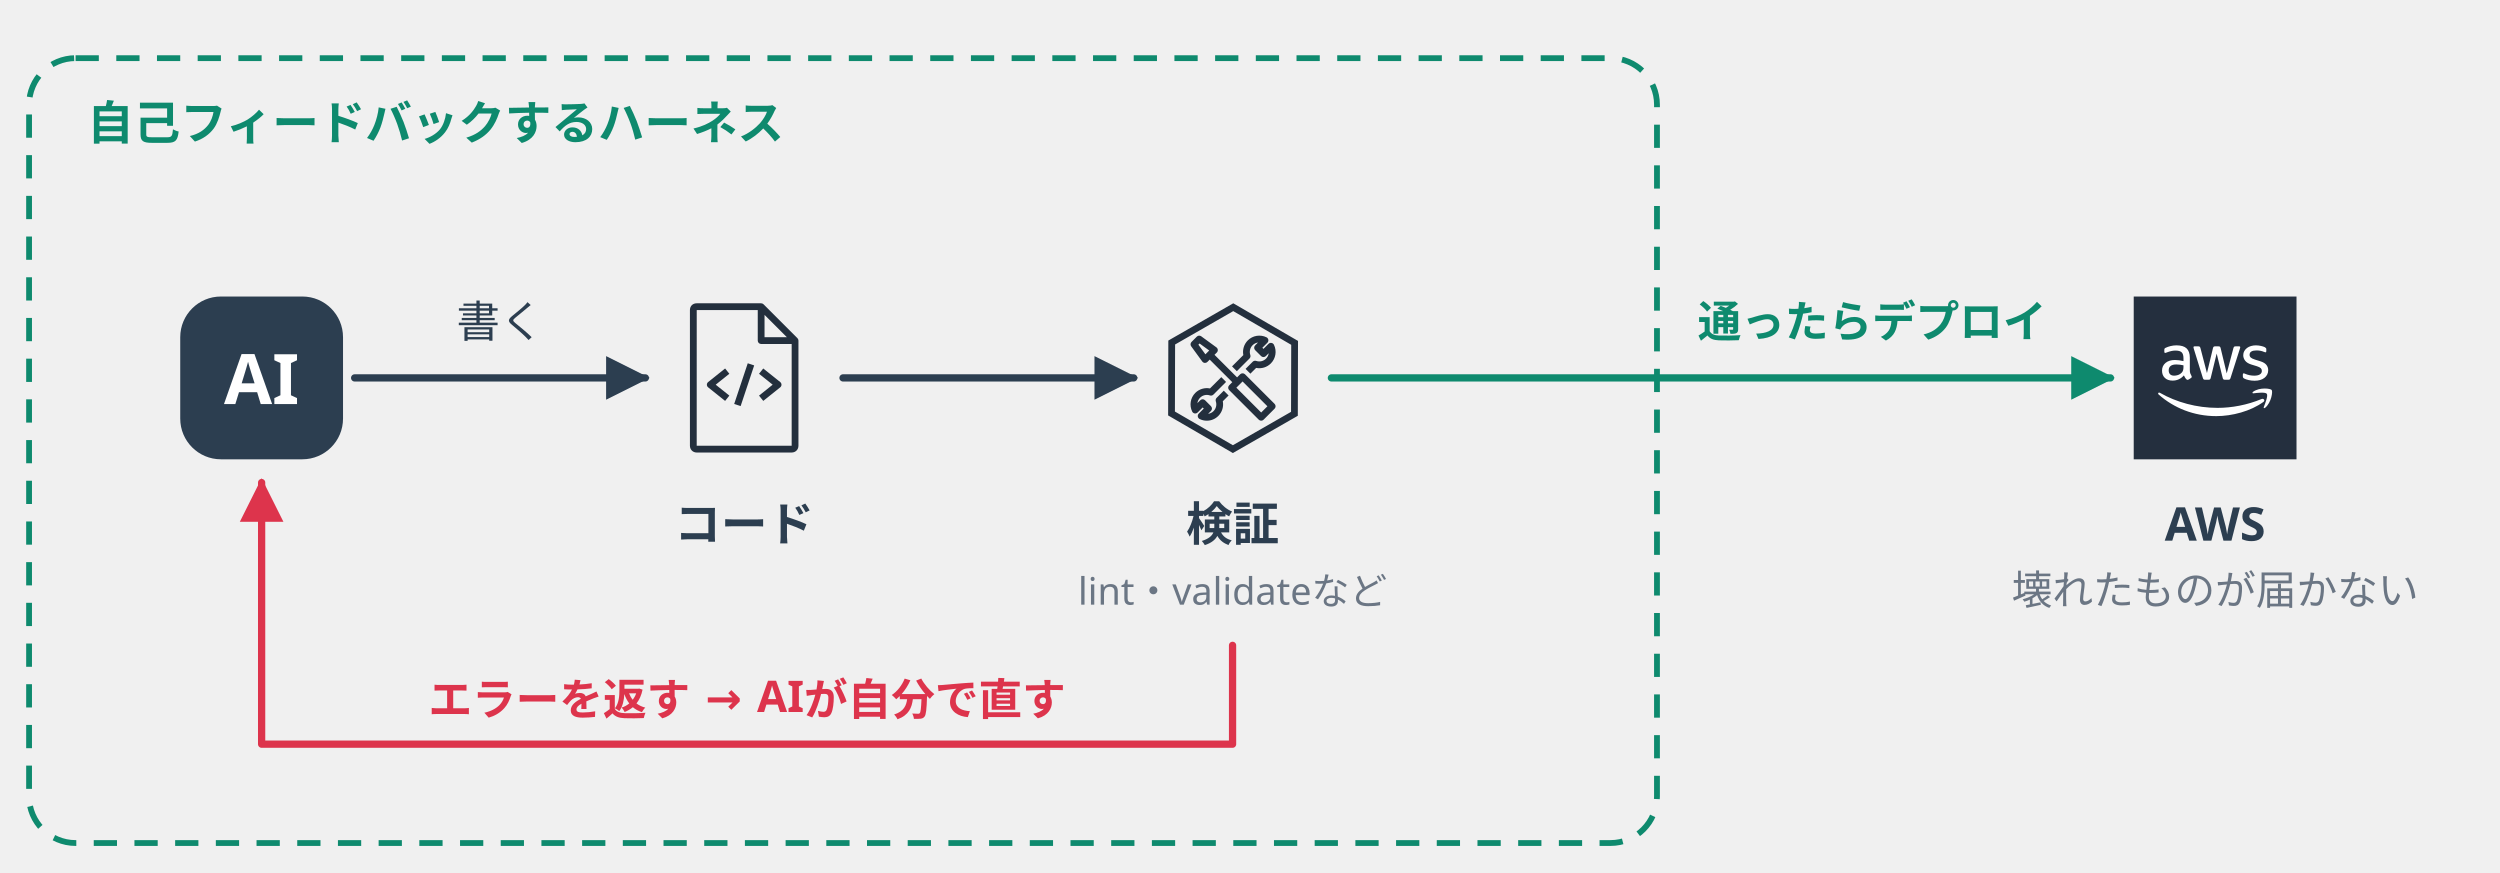
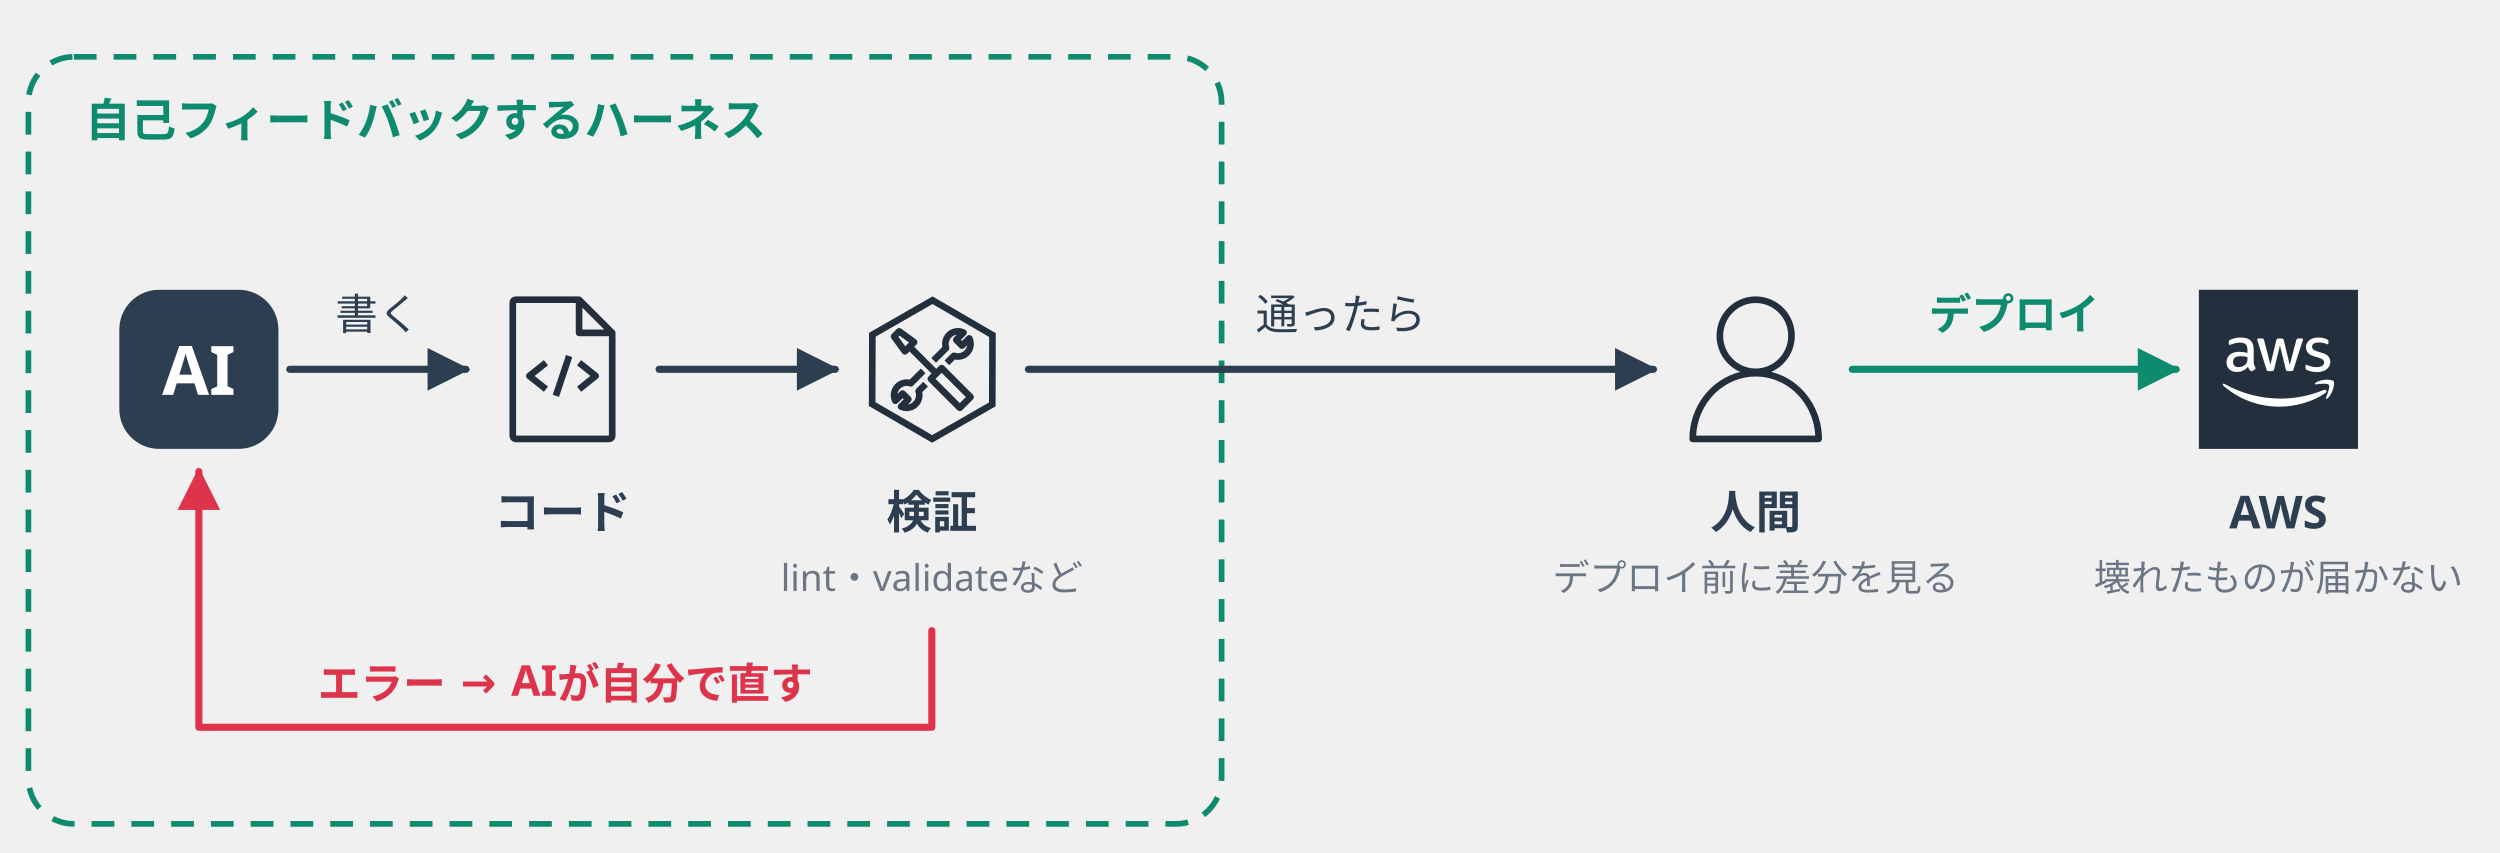
- <svg xmlns="http://www.w3.org/2000/svg" viewBox="0 0 860 300" width="100%" role="img" aria-label="AIが書いたコードを検証し、エラーがあればAIが自分で直す。検証を通ったものだけがデプロイされる">
+ <svg xmlns="http://www.w3.org/2000/svg" viewBox="0 0 880 300" width="100%" role="img" aria-label="AIが書いたコードを検証し、エラーがあればAIが自分で直す。検証を通ったら、人間がデプロイ前に差分を見てからデプロイする">
  <defs>
    <marker id="a-i" viewBox="0 0 10 10" refX="9" refY="5" markerWidth="6" markerHeight="6" orient="auto-start-reverse">
      <path d="M0,0 L10,5 L0,10 z" fill="#2c3e50" />
    </marker>
    <marker id="a-g" viewBox="0 0 10 10" refX="9" refY="5" markerWidth="6" markerHeight="6" orient="auto-start-reverse">
      <path d="M0,0 L10,5 L0,10 z" fill="#0E8A6E" />
    </marker>
    <marker id="a-r" viewBox="0 0 10 10" refX="9" refY="5" markerWidth="6" markerHeight="6" orient="auto-start-reverse">
      <path d="M0,0 L10,5 L0,10 z" fill="#DD344C" />
    </marker>
    <marker id="a-x" viewBox="0 0 10 10" refX="9" refY="5" markerWidth="6" markerHeight="6" orient="auto-start-reverse">
      <path d="M0,0 L10,5 L0,10 z" fill="#8a94a3" />
    </marker>
  </defs>
-   <rect x="10" y="20" width="560" height="270" rx="16" fill="none" stroke="#0E8A6E" stroke-width="2" stroke-dasharray="8 6" />
+   <rect x="10" y="20" width="420" height="270" rx="16" fill="none" stroke="#0E8A6E" stroke-width="2" stroke-dasharray="8 6" />
  <text x="30" y="48" font-family="'Noto Sans JP', 'Hiragino Sans', sans-serif" font-size="16" font-weight="bold" fill="#0E8A6E" text-anchor="start">自己フィードバックするハーネス</text>
-   <rect x="62" y="102" width="56" height="56" rx="14" fill="#2c3e50" />
-   <text x="90" y="139" font-family="'Noto Sans JP', 'Hiragino Sans', sans-serif" font-size="24" font-weight="bold" fill="#ffffff" text-anchor="middle">AI</text>
-   <path d="M122,130 L222,130" fill="none" stroke="#2c3e50" stroke-width="2.5" stroke-linejoin="round" stroke-linecap="round" marker-end="url(#a-i)" />
-   <text x="172" y="116" font-family="'Noto Sans JP', 'Hiragino Sans', sans-serif" font-size="15" font-weight="normal" fill="#2c3e50" text-anchor="middle">書く</text>
-   <svg x="228" y="102" width="56" height="56" viewBox="0 0 48 48">
+   <rect x="42" y="102" width="56" height="56" rx="14" fill="#2c3e50" />
+   <text x="70" y="139" font-family="'Noto Sans JP', 'Hiragino Sans', sans-serif" font-size="24" font-weight="bold" fill="#ffffff" text-anchor="middle">AI</text>
+   <path d="M102,130 L164,130" fill="none" stroke="#2c3e50" stroke-width="2.5" stroke-linejoin="round" stroke-linecap="round" marker-end="url(#a-i)" />
+   <text x="133" y="116" font-family="'Noto Sans JP', 'Hiragino Sans', sans-serif" font-size="15" font-weight="normal" fill="#2c3e50" text-anchor="middle">書く</text>
+   <svg x="170" y="102" width="56" height="56" viewBox="0 0 48 48">
    <g id="code77-Icon-Resource/General-Resource/Res_Source-Code_48" stroke="none" stroke-width="1" fill="none" fill-rule="evenodd">
      <path d="M25.052,19.684 L26.948,20.317 L22.948,32.317 L21.052,31.684 L25.052,19.684 Z M34.625,25.22 C34.863,25.409 35,25.697 35,26 C35,26.304 34.863,26.592 34.625,26.781 L29.625,30.781 L28.375,29.22 L32.4,26 L28.375,22.781 L29.625,21.22 L34.625,25.22 Z M19.625,22.781 L15.601,26 L19.625,29.22 L18.375,30.781 L13.375,26.781 C13.138,26.592 13,26.304 13,26 C13,25.697 13.138,25.409 13.375,25.22 L18.375,21.22 L19.625,22.781 Z M10,44 L10.007,4 L28,4 L28,13 C28,13.552 28.448,14 29,14 L38,14 L38,44 L10,44 Z M30,5.414 L36.586,12 L30,12 L30,5.414 Z M39.707,12.293 L29.707,2.293 C29.52,2.105 29.266,2 29,2 L10,2 C8.823,2 8,2.822 8,4 L8,44 C8,45.14 8.86,46 10,46 L38,46 C39.141,46 40,45.14 40,44 L40,13 C40,12.734 39.895,12.48 39.707,12.293 L39.707,12.293 Z" id="code77-Fill-1" fill="#232F3D" />
    </g>
  </svg>
-   <text x="256" y="186" font-family="'Noto Sans JP', 'Hiragino Sans', sans-serif" font-size="16" font-weight="bold" fill="#2c3e50" text-anchor="middle">コード</text>
-   <path d="M290,130 L390,130" fill="none" stroke="#2c3e50" stroke-width="2.5" stroke-linejoin="round" stroke-linecap="round" marker-end="url(#a-i)" />
-   <svg x="396" y="102" width="56" height="56" viewBox="0 0 48 48">
+   <text x="198" y="186" font-family="'Noto Sans JP', 'Hiragino Sans', sans-serif" font-size="16" font-weight="bold" fill="#2c3e50" text-anchor="middle">コード</text>
+   <path d="M232,130 L294,130" fill="none" stroke="#2c3e50" stroke-width="2.5" stroke-linejoin="round" stroke-linecap="round" marker-end="url(#a-i)" />
+   <svg x="300" y="102" width="56" height="56" viewBox="0 0 48 48">
    <g id="toolkit78-Icon-Resource/General-Resource/Res_Toolkit_48" stroke="none" stroke-width="1" fill="none" fill-rule="evenodd">
      <path d="M32.438,34.203 L25.12,26.884 L26.957,25.047 L34.275,32.366 L32.438,34.203 Z M13.922,14.201 L14.273,13.85 L17.117,15.924 L15.996,17.045 L13.922,14.201 Z M27.664,22.926 C27.289,22.551 26.625,22.551 26.25,22.926 L25.331,23.845 L18.677,17.191 L19.357,16.512 C19.564,16.305 19.669,16.018 19.647,15.727 C19.625,15.435 19.475,15.169 19.239,14.997 L14.759,11.73 C14.362,11.441 13.812,11.483 13.463,11.831 L11.903,13.391 C11.554,13.74 11.511,14.29 11.802,14.687 L15.069,19.167 C15.241,19.403 15.507,19.553 15.799,19.575 C15.825,19.577 15.851,19.578 15.876,19.578 C16.141,19.578 16.395,19.474 16.584,19.285 L17.263,18.605 L23.917,25.259 L22.999,26.177 C22.608,26.567 22.608,27.2 22.999,27.591 L31.731,36.324 C31.918,36.512 32.172,36.617 32.438,36.617 C32.704,36.617 32.958,36.512 33.145,36.324 L36.396,33.073 C36.787,32.682 36.787,32.05 36.396,31.659 L27.664,22.926 Z M27.176,17.271 C26.874,15.72 27.359,14.077 28.492,12.944 C29.939,11.494 32.154,11.125 34,12.022 C34.29,12.164 34.495,12.437 34.548,12.756 C34.602,13.075 34.498,13.4 34.269,13.629 L32.786,15.112 L33.115,15.442 L34.596,13.961 C34.825,13.732 35.149,13.629 35.467,13.682 C35.786,13.734 36.059,13.937 36.201,14.227 C37.105,16.069 36.738,18.282 35.286,19.733 C34.133,20.886 32.517,21.364 30.953,21.05 L29.25,22.754 L27.836,21.34 L29.946,19.228 C30.214,18.959 30.613,18.867 30.976,18.989 C32.001,19.34 33.109,19.081 33.872,18.319 C34.315,17.876 34.584,17.311 34.666,16.72 L33.821,17.564 C33.633,17.752 33.379,17.857 33.114,17.857 L33.113,17.857 C32.847,17.857 32.593,17.752 32.406,17.563 L30.665,15.817 C30.275,15.427 30.275,14.794 30.666,14.404 L31.505,13.564 C30.913,13.646 30.348,13.916 29.906,14.358 C29.155,15.109 28.892,16.244 29.236,17.248 C29.359,17.609 29.266,18.01 28.997,18.279 L25.261,22.015 L23.847,20.6 L27.176,17.271 Z M22.828,29.18 L21.124,30.885 C21.425,32.438 20.938,34.082 19.8,35.213 C18.884,36.134 17.658,36.619 16.414,36.619 C15.696,36.619 14.971,36.458 14.296,36.126 C14.007,35.983 13.804,35.71 13.751,35.391 C13.699,35.073 13.802,34.749 14.031,34.521 L15.512,33.04 L15.185,32.713 L13.704,34.194 C13.475,34.423 13.147,34.524 12.834,34.474 C12.515,34.421 12.242,34.218 12.099,33.929 C11.193,32.088 11.561,29.875 13.014,28.423 C14.147,27.285 15.79,26.799 17.341,27.105 L20.674,23.773 L22.088,25.187 L18.348,28.927 C18.078,29.197 17.675,29.29 17.315,29.165 C16.312,28.817 15.179,29.08 14.43,29.835 C13.985,30.279 13.714,30.845 13.633,31.436 L14.478,30.592 C14.869,30.201 15.501,30.201 15.892,30.592 L17.633,32.333 C18.024,32.724 18.024,33.356 17.633,33.747 L16.787,34.594 C17.379,34.514 17.944,34.243 18.386,33.799 C19.143,33.046 19.408,31.913 19.064,30.907 C18.941,30.547 19.034,30.146 19.303,29.877 L21.414,27.766 L22.828,29.18 Z M41.243,34.008 L24.095,43.846 L7.003,33.915 L7.057,14.146 L24.204,4.308 L41.295,14.24 L41.243,34.008 Z M24.209,2 L5.061,12.986 L5,35.063 L24.089,46.154 L43.239,35.168 L43.299,13.092 L24.209,2 Z" id="toolkit78-Fill-19" fill="#232F3D" />
    </g>
  </svg>
-   <text x="424" y="186" font-family="'Noto Sans JP', 'Hiragino Sans', sans-serif" font-size="16" font-weight="bold" fill="#2c3e50" text-anchor="middle">検証</text>
-   <text x="424" y="208" font-family="'Noto Sans JP', 'Hiragino Sans', sans-serif" font-size="13" font-weight="normal" fill="#6b7684" text-anchor="middle">lint・validateなど</text>
-   <path d="M424,222 L424,256 L90,256 L90,166" fill="none" stroke="#DD344C" stroke-width="2.5" stroke-linejoin="round" stroke-linecap="round" marker-end="url(#a-r)" />
-   <text x="257" y="246" font-family="'Noto Sans JP', 'Hiragino Sans', sans-serif" font-size="15" font-weight="bold" fill="#DD344C" text-anchor="middle">エラーを返す → AIが自分で直す</text>
-   <path d="M458,130 L726,130" fill="none" stroke="#0E8A6E" stroke-width="2.5" stroke-linejoin="round" stroke-linecap="round" marker-end="url(#a-g)" />
-   <text x="584" y="116" font-family="'Noto Sans JP', 'Hiragino Sans', sans-serif" font-size="15" font-weight="bold" fill="#0E8A6E" text-anchor="start">通ったらデプロイ</text>
-   <svg x="734" y="102" width="56" height="56" viewBox="0 0 40 40">
-     <g id="cloud79-Icon-Architecture-Group/32/AWS-Cloud-logo_32" stroke="none" stroke-width="1" fill="none" fill-rule="evenodd">
-       <rect id="cloud79-Rectangle" fill="#242F3E" x="0" y="0" width="40" height="40" />
-       <path d="M32.698,23.901 C33.059,24.37 32.298,26.3 31.957,27.164 C31.853,27.426 32.075,27.529 32.307,27.332 C33.82,26.048 34.212,23.357 33.901,22.969 C33.594,22.583 30.95,22.252 29.338,23.401 C29.089,23.578 29.132,23.822 29.407,23.79 C30.315,23.678 32.338,23.433 32.698,23.901 L32.698,23.901 Z M31.856,25.91 C32.374,25.532 31.93,24.969 31.402,25.19 C27.889,26.654 24.075,27.363 20.602,27.363 C15.459,27.363 10.475,25.974 6.446,23.668 C6.094,23.466 5.833,23.823 6.127,24.082 C9.86,27.398 14.796,29.391 20.274,29.391 C24.184,29.391 28.725,28.183 31.856,25.91 L31.856,25.91 Z M29.712,20.695 C29.214,20.695 28.727,20.642 28.253,20.534 C27.777,20.425 27.413,20.302 27.16,20.161 C27.005,20.077 26.908,19.989 26.869,19.903 C26.831,19.815 26.811,19.729 26.811,19.643 L26.811,19.174 C26.811,18.98 26.884,18.881 27.027,18.881 C27.082,18.881 27.14,18.894 27.2,18.914 C27.261,18.937 27.341,18.969 27.441,19.012 C27.761,19.153 28.108,19.26 28.485,19.336 C28.861,19.411 29.236,19.449 29.611,19.449 C30.208,19.449 30.669,19.347 30.995,19.141 C31.322,18.937 31.484,18.646 31.484,18.268 C31.484,18.008 31.399,17.793 31.227,17.619 C31.056,17.445 30.738,17.286 30.275,17.134 L28.9,16.713 C28.203,16.497 27.698,16.184 27.383,15.775 C27.068,15.363 26.911,14.916 26.911,14.428 C26.911,14.041 26.996,13.699 27.169,13.401 C27.339,13.104 27.564,12.851 27.845,12.64 C28.13,12.43 28.459,12.272 28.834,12.162 C29.208,12.055 29.606,12 30.026,12 C30.236,12 30.449,12.014 30.666,12.041 C30.881,12.067 31.085,12.103 31.278,12.146 C31.471,12.191 31.651,12.239 31.816,12.292 C31.982,12.347 32.114,12.401 32.215,12.454 C32.346,12.529 32.439,12.605 32.496,12.681 C32.551,12.756 32.579,12.858 32.579,12.989 L32.579,13.425 C32.579,13.62 32.507,13.716 32.362,13.716 C32.285,13.716 32.165,13.68 31.998,13.604 C31.458,13.365 30.848,13.248 30.177,13.248 C29.635,13.248 29.214,13.334 28.916,13.506 C28.617,13.68 28.468,13.955 28.468,14.333 C28.468,14.591 28.562,14.81 28.751,14.988 C28.939,15.166 29.286,15.336 29.795,15.499 L31.137,15.921 C31.822,16.135 32.311,16.433 32.603,16.809 C32.897,17.188 33.044,17.619 33.044,18.104 C33.044,18.505 32.961,18.864 32.794,19.182 C32.628,19.501 32.399,19.772 32.105,19.999 C31.813,20.226 31.463,20.398 31.054,20.517 C30.644,20.637 30.197,20.695 29.712,20.695 L29.712,20.695 Z M17.547,20.451 C17.381,20.451 17.26,20.424 17.182,20.364 C17.104,20.303 17.038,20.183 16.983,19.999 L14.761,12.842 C14.708,12.658 14.679,12.535 14.679,12.471 C14.679,12.32 14.757,12.244 14.912,12.244 L15.839,12.244 C16.016,12.244 16.14,12.274 16.213,12.334 C16.284,12.392 16.347,12.512 16.402,12.698 L17.993,18.818 L19.47,12.698 C19.514,12.512 19.574,12.392 19.651,12.334 C19.728,12.274 19.855,12.244 20.031,12.244 L20.796,12.244 C20.971,12.244 21.098,12.274 21.176,12.334 C21.253,12.392 21.314,12.512 21.358,12.698 L22.851,18.899 L24.491,12.698 C24.546,12.512 24.609,12.392 24.681,12.334 C24.754,12.274 24.877,12.244 25.054,12.244 L25.932,12.244 C26.088,12.244 26.165,12.32 26.165,12.471 C26.165,12.512 26.158,12.562 26.149,12.615 C26.136,12.671 26.116,12.746 26.081,12.842 L23.795,19.999 C23.74,20.183 23.673,20.303 23.595,20.364 C23.518,20.424 23.396,20.451 23.231,20.451 L22.418,20.451 C22.242,20.451 22.115,20.421 22.038,20.357 C21.961,20.292 21.9,20.166 21.856,19.984 L20.38,14.024 L18.923,19.984 C18.879,20.166 18.817,20.292 18.74,20.357 C18.662,20.421 18.536,20.451 18.359,20.451 L17.547,20.451 Z M9.939,19.449 C10.25,19.449 10.575,19.392 10.918,19.279 C11.26,19.165 11.558,18.969 11.812,18.687 C11.968,18.515 12.074,18.318 12.136,18.096 C12.196,17.876 12.225,17.609 12.225,17.295 L12.225,16.907 C11.951,16.842 11.661,16.791 11.356,16.753 C11.052,16.716 10.757,16.696 10.469,16.696 C9.84,16.696 9.369,16.82 9.061,17.069 C8.752,17.317 8.596,17.672 8.596,18.139 C8.596,18.57 8.713,18.895 8.945,19.117 C9.177,19.339 9.509,19.449 9.939,19.449 L9.939,19.449 Z M13.785,18.041 C13.785,18.386 13.82,18.66 13.892,18.866 C13.965,19.072 14.067,19.294 14.199,19.53 C14.243,19.606 14.265,19.676 14.265,19.739 C14.265,19.838 14.204,19.93 14.083,20.015 L13.486,20.405 C13.398,20.458 13.315,20.486 13.238,20.486 C13.137,20.486 13.044,20.443 12.956,20.357 C12.822,20.226 12.71,20.084 12.617,19.927 C12.521,19.771 12.425,19.588 12.326,19.383 C11.585,20.236 10.658,20.663 9.542,20.663 C8.746,20.663 8.116,20.443 7.651,19.999 C7.188,19.557 6.956,18.963 6.956,18.219 C6.956,17.432 7.243,16.796 7.819,16.316 C8.392,15.836 9.167,15.595 10.138,15.595 C10.459,15.595 10.793,15.62 11.141,15.668 C11.488,15.716 11.851,15.785 12.225,15.871 L12.225,15.192 C12.225,14.49 12.078,13.996 11.779,13.709 C11.481,13.423 10.968,13.281 10.239,13.281 C9.906,13.281 9.566,13.32 9.218,13.401 C8.871,13.482 8.53,13.587 8.199,13.716 C8.044,13.781 7.933,13.822 7.868,13.838 C7.802,13.854 7.752,13.862 7.719,13.862 C7.587,13.862 7.519,13.766 7.519,13.57 L7.519,13.118 C7.519,12.966 7.543,12.858 7.587,12.795 C7.631,12.729 7.719,12.664 7.852,12.6 C8.183,12.437 8.581,12.297 9.044,12.179 C9.509,12.06 10,12 10.52,12 C11.646,12 12.472,12.253 12.997,12.753 C13.521,13.255 13.785,14.013 13.785,15.028 L13.785,18.041 Z" id="cloud79-Fill-1" fill="#FFFFFF" />
+   <text x="328" y="186" font-family="'Noto Sans JP', 'Hiragino Sans', sans-serif" font-size="16" font-weight="bold" fill="#2c3e50" text-anchor="middle">検証</text>
+   <text x="328" y="208" font-family="'Noto Sans JP', 'Hiragino Sans', sans-serif" font-size="13" font-weight="normal" fill="#6b7684" text-anchor="middle">lint・validateなど</text>
+   <path d="M328,222 L328,256 L70,256 L70,166" fill="none" stroke="#DD344C" stroke-width="2.5" stroke-linejoin="round" stroke-linecap="round" marker-end="url(#a-r)" />
+   <text x="199" y="246" font-family="'Noto Sans JP', 'Hiragino Sans', sans-serif" font-size="15" font-weight="bold" fill="#DD344C" text-anchor="middle">エラー → AIが自分で直す</text>
+   <path d="M362,130 L582,130" fill="none" stroke="#2c3e50" stroke-width="2.5" stroke-linejoin="round" stroke-linecap="round" marker-end="url(#a-i)" />
+   <text x="472" y="116" font-family="'Noto Sans JP', 'Hiragino Sans', sans-serif" font-size="15" font-weight="normal" fill="#2c3e50" text-anchor="middle">通ったら</text>
+   <svg x="590" y="102" width="56" height="56" viewBox="0 0 48 48">
+     <g id="user79-Icon-Resource/General-Resource/Res_User_48" stroke="none" stroke-width="1" fill="none" fill-rule="evenodd">
+       <path d="M6.025,44 C6.524,34.085 14.395,26.178 24,26.178 C27.248,26.178 30.43,27.092 33.205,28.822 C38.354,32.033 41.653,37.783 41.974,44 L6.025,44 Z M14.192,13.878 C14.192,8.432 18.592,4 24.001,4 C29.408,4 33.807,8.432 33.807,13.878 C33.807,19.325 29.408,23.757 24.001,23.757 C18.592,23.757 14.192,19.325 14.192,13.878 L14.192,13.878 Z M34.263,27.125 C32.53,26.044 30.65,25.26 28.698,24.771 C32.877,22.939 35.807,18.749 35.807,13.878 C35.807,7.329 30.51,2 24.001,2 C17.489,2 12.192,7.329 12.192,13.878 C12.192,18.755 15.13,22.95 19.317,24.778 C10.545,26.981 4,35.2 4,45 C4,45.552 4.447,46 5,46 L43,46 C43.552,46 44,45.552 44,45 C44,37.719 40.269,30.87 34.263,27.125 L34.263,27.125 Z" id="user79-Fill-1" fill="#242F3E" />
    </g>
  </svg>
-   <text x="762" y="186" font-family="'Noto Sans JP', 'Hiragino Sans', sans-serif" font-size="16" font-weight="bold" fill="#2c3e50" text-anchor="middle">AWS</text>
-   <text x="762" y="208" font-family="'Noto Sans JP', 'Hiragino Sans', sans-serif" font-size="14" font-weight="normal" fill="#6b7684" text-anchor="middle">壊れたものが届かない</text>
+   <text x="618" y="186" font-family="'Noto Sans JP', 'Hiragino Sans', sans-serif" font-size="16" font-weight="bold" fill="#2c3e50" text-anchor="middle">人間</text>
+   <text x="618" y="208" font-family="'Noto Sans JP', 'Hiragino Sans', sans-serif" font-size="13" font-weight="normal" fill="#6b7684" text-anchor="middle">デプロイ前に差分を見る</text>
+   <path d="M652,130 L766,130" fill="none" stroke="#0E8A6E" stroke-width="2.5" stroke-linejoin="round" stroke-linecap="round" marker-end="url(#a-g)" />
+   <text x="709" y="116" font-family="'Noto Sans JP', 'Hiragino Sans', sans-serif" font-size="15" font-weight="bold" fill="#0E8A6E" text-anchor="middle">デプロイ</text>
+   <svg x="774" y="102" width="56" height="56" viewBox="0 0 40 40">
+     <g id="cloud80-Icon-Architecture-Group/32/AWS-Cloud-logo_32" stroke="none" stroke-width="1" fill="none" fill-rule="evenodd">
+       <rect id="cloud80-Rectangle" fill="#242F3E" x="0" y="0" width="40" height="40" />
+       <path d="M32.698,23.901 C33.059,24.37 32.298,26.3 31.957,27.164 C31.853,27.426 32.075,27.529 32.307,27.332 C33.82,26.048 34.212,23.357 33.901,22.969 C33.594,22.583 30.95,22.252 29.338,23.401 C29.089,23.578 29.132,23.822 29.407,23.79 C30.315,23.678 32.338,23.433 32.698,23.901 L32.698,23.901 Z M31.856,25.91 C32.374,25.532 31.93,24.969 31.402,25.19 C27.889,26.654 24.075,27.363 20.602,27.363 C15.459,27.363 10.475,25.974 6.446,23.668 C6.094,23.466 5.833,23.823 6.127,24.082 C9.86,27.398 14.796,29.391 20.274,29.391 C24.184,29.391 28.725,28.183 31.856,25.91 L31.856,25.91 Z M29.712,20.695 C29.214,20.695 28.727,20.642 28.253,20.534 C27.777,20.425 27.413,20.302 27.16,20.161 C27.005,20.077 26.908,19.989 26.869,19.903 C26.831,19.815 26.811,19.729 26.811,19.643 L26.811,19.174 C26.811,18.98 26.884,18.881 27.027,18.881 C27.082,18.881 27.14,18.894 27.2,18.914 C27.261,18.937 27.341,18.969 27.441,19.012 C27.761,19.153 28.108,19.26 28.485,19.336 C28.861,19.411 29.236,19.449 29.611,19.449 C30.208,19.449 30.669,19.347 30.995,19.141 C31.322,18.937 31.484,18.646 31.484,18.268 C31.484,18.008 31.399,17.793 31.227,17.619 C31.056,17.445 30.738,17.286 30.275,17.134 L28.9,16.713 C28.203,16.497 27.698,16.184 27.383,15.775 C27.068,15.363 26.911,14.916 26.911,14.428 C26.911,14.041 26.996,13.699 27.169,13.401 C27.339,13.104 27.564,12.851 27.845,12.64 C28.13,12.43 28.459,12.272 28.834,12.162 C29.208,12.055 29.606,12 30.026,12 C30.236,12 30.449,12.014 30.666,12.041 C30.881,12.067 31.085,12.103 31.278,12.146 C31.471,12.191 31.651,12.239 31.816,12.292 C31.982,12.347 32.114,12.401 32.215,12.454 C32.346,12.529 32.439,12.605 32.496,12.681 C32.551,12.756 32.579,12.858 32.579,12.989 L32.579,13.425 C32.579,13.62 32.507,13.716 32.362,13.716 C32.285,13.716 32.165,13.68 31.998,13.604 C31.458,13.365 30.848,13.248 30.177,13.248 C29.635,13.248 29.214,13.334 28.916,13.506 C28.617,13.68 28.468,13.955 28.468,14.333 C28.468,14.591 28.562,14.81 28.751,14.988 C28.939,15.166 29.286,15.336 29.795,15.499 L31.137,15.921 C31.822,16.135 32.311,16.433 32.603,16.809 C32.897,17.188 33.044,17.619 33.044,18.104 C33.044,18.505 32.961,18.864 32.794,19.182 C32.628,19.501 32.399,19.772 32.105,19.999 C31.813,20.226 31.463,20.398 31.054,20.517 C30.644,20.637 30.197,20.695 29.712,20.695 L29.712,20.695 Z M17.547,20.451 C17.381,20.451 17.26,20.424 17.182,20.364 C17.104,20.303 17.038,20.183 16.983,19.999 L14.761,12.842 C14.708,12.658 14.679,12.535 14.679,12.471 C14.679,12.32 14.757,12.244 14.912,12.244 L15.839,12.244 C16.016,12.244 16.14,12.274 16.213,12.334 C16.284,12.392 16.347,12.512 16.402,12.698 L17.993,18.818 L19.47,12.698 C19.514,12.512 19.574,12.392 19.651,12.334 C19.728,12.274 19.855,12.244 20.031,12.244 L20.796,12.244 C20.971,12.244 21.098,12.274 21.176,12.334 C21.253,12.392 21.314,12.512 21.358,12.698 L22.851,18.899 L24.491,12.698 C24.546,12.512 24.609,12.392 24.681,12.334 C24.754,12.274 24.877,12.244 25.054,12.244 L25.932,12.244 C26.088,12.244 26.165,12.32 26.165,12.471 C26.165,12.512 26.158,12.562 26.149,12.615 C26.136,12.671 26.116,12.746 26.081,12.842 L23.795,19.999 C23.74,20.183 23.673,20.303 23.595,20.364 C23.518,20.424 23.396,20.451 23.231,20.451 L22.418,20.451 C22.242,20.451 22.115,20.421 22.038,20.357 C21.961,20.292 21.9,20.166 21.856,19.984 L20.38,14.024 L18.923,19.984 C18.879,20.166 18.817,20.292 18.74,20.357 C18.662,20.421 18.536,20.451 18.359,20.451 L17.547,20.451 Z M9.939,19.449 C10.25,19.449 10.575,19.392 10.918,19.279 C11.26,19.165 11.558,18.969 11.812,18.687 C11.968,18.515 12.074,18.318 12.136,18.096 C12.196,17.876 12.225,17.609 12.225,17.295 L12.225,16.907 C11.951,16.842 11.661,16.791 11.356,16.753 C11.052,16.716 10.757,16.696 10.469,16.696 C9.84,16.696 9.369,16.82 9.061,17.069 C8.752,17.317 8.596,17.672 8.596,18.139 C8.596,18.57 8.713,18.895 8.945,19.117 C9.177,19.339 9.509,19.449 9.939,19.449 L9.939,19.449 Z M13.785,18.041 C13.785,18.386 13.82,18.66 13.892,18.866 C13.965,19.072 14.067,19.294 14.199,19.53 C14.243,19.606 14.265,19.676 14.265,19.739 C14.265,19.838 14.204,19.93 14.083,20.015 L13.486,20.405 C13.398,20.458 13.315,20.486 13.238,20.486 C13.137,20.486 13.044,20.443 12.956,20.357 C12.822,20.226 12.71,20.084 12.617,19.927 C12.521,19.771 12.425,19.588 12.326,19.383 C11.585,20.236 10.658,20.663 9.542,20.663 C8.746,20.663 8.116,20.443 7.651,19.999 C7.188,19.557 6.956,18.963 6.956,18.219 C6.956,17.432 7.243,16.796 7.819,16.316 C8.392,15.836 9.167,15.595 10.138,15.595 C10.459,15.595 10.793,15.62 11.141,15.668 C11.488,15.716 11.851,15.785 12.225,15.871 L12.225,15.192 C12.225,14.49 12.078,13.996 11.779,13.709 C11.481,13.423 10.968,13.281 10.239,13.281 C9.906,13.281 9.566,13.32 9.218,13.401 C8.871,13.482 8.53,13.587 8.199,13.716 C8.044,13.781 7.933,13.822 7.868,13.838 C7.802,13.854 7.752,13.862 7.719,13.862 C7.587,13.862 7.519,13.766 7.519,13.57 L7.519,13.118 C7.519,12.966 7.543,12.858 7.587,12.795 C7.631,12.729 7.719,12.664 7.852,12.6 C8.183,12.437 8.581,12.297 9.044,12.179 C9.509,12.06 10,12 10.52,12 C11.646,12 12.472,12.253 12.997,12.753 C13.521,13.255 13.785,14.013 13.785,15.028 L13.785,18.041 Z" id="cloud80-Fill-1" fill="#FFFFFF" />
+     </g>
+   </svg>
+   <text x="802" y="186" font-family="'Noto Sans JP', 'Hiragino Sans', sans-serif" font-size="16" font-weight="bold" fill="#2c3e50" text-anchor="middle">AWS</text>
+   <text x="802" y="208" font-family="'Noto Sans JP', 'Hiragino Sans', sans-serif" font-size="13" font-weight="normal" fill="#6b7684" text-anchor="middle">壊れたものが届かない</text>
</svg>
